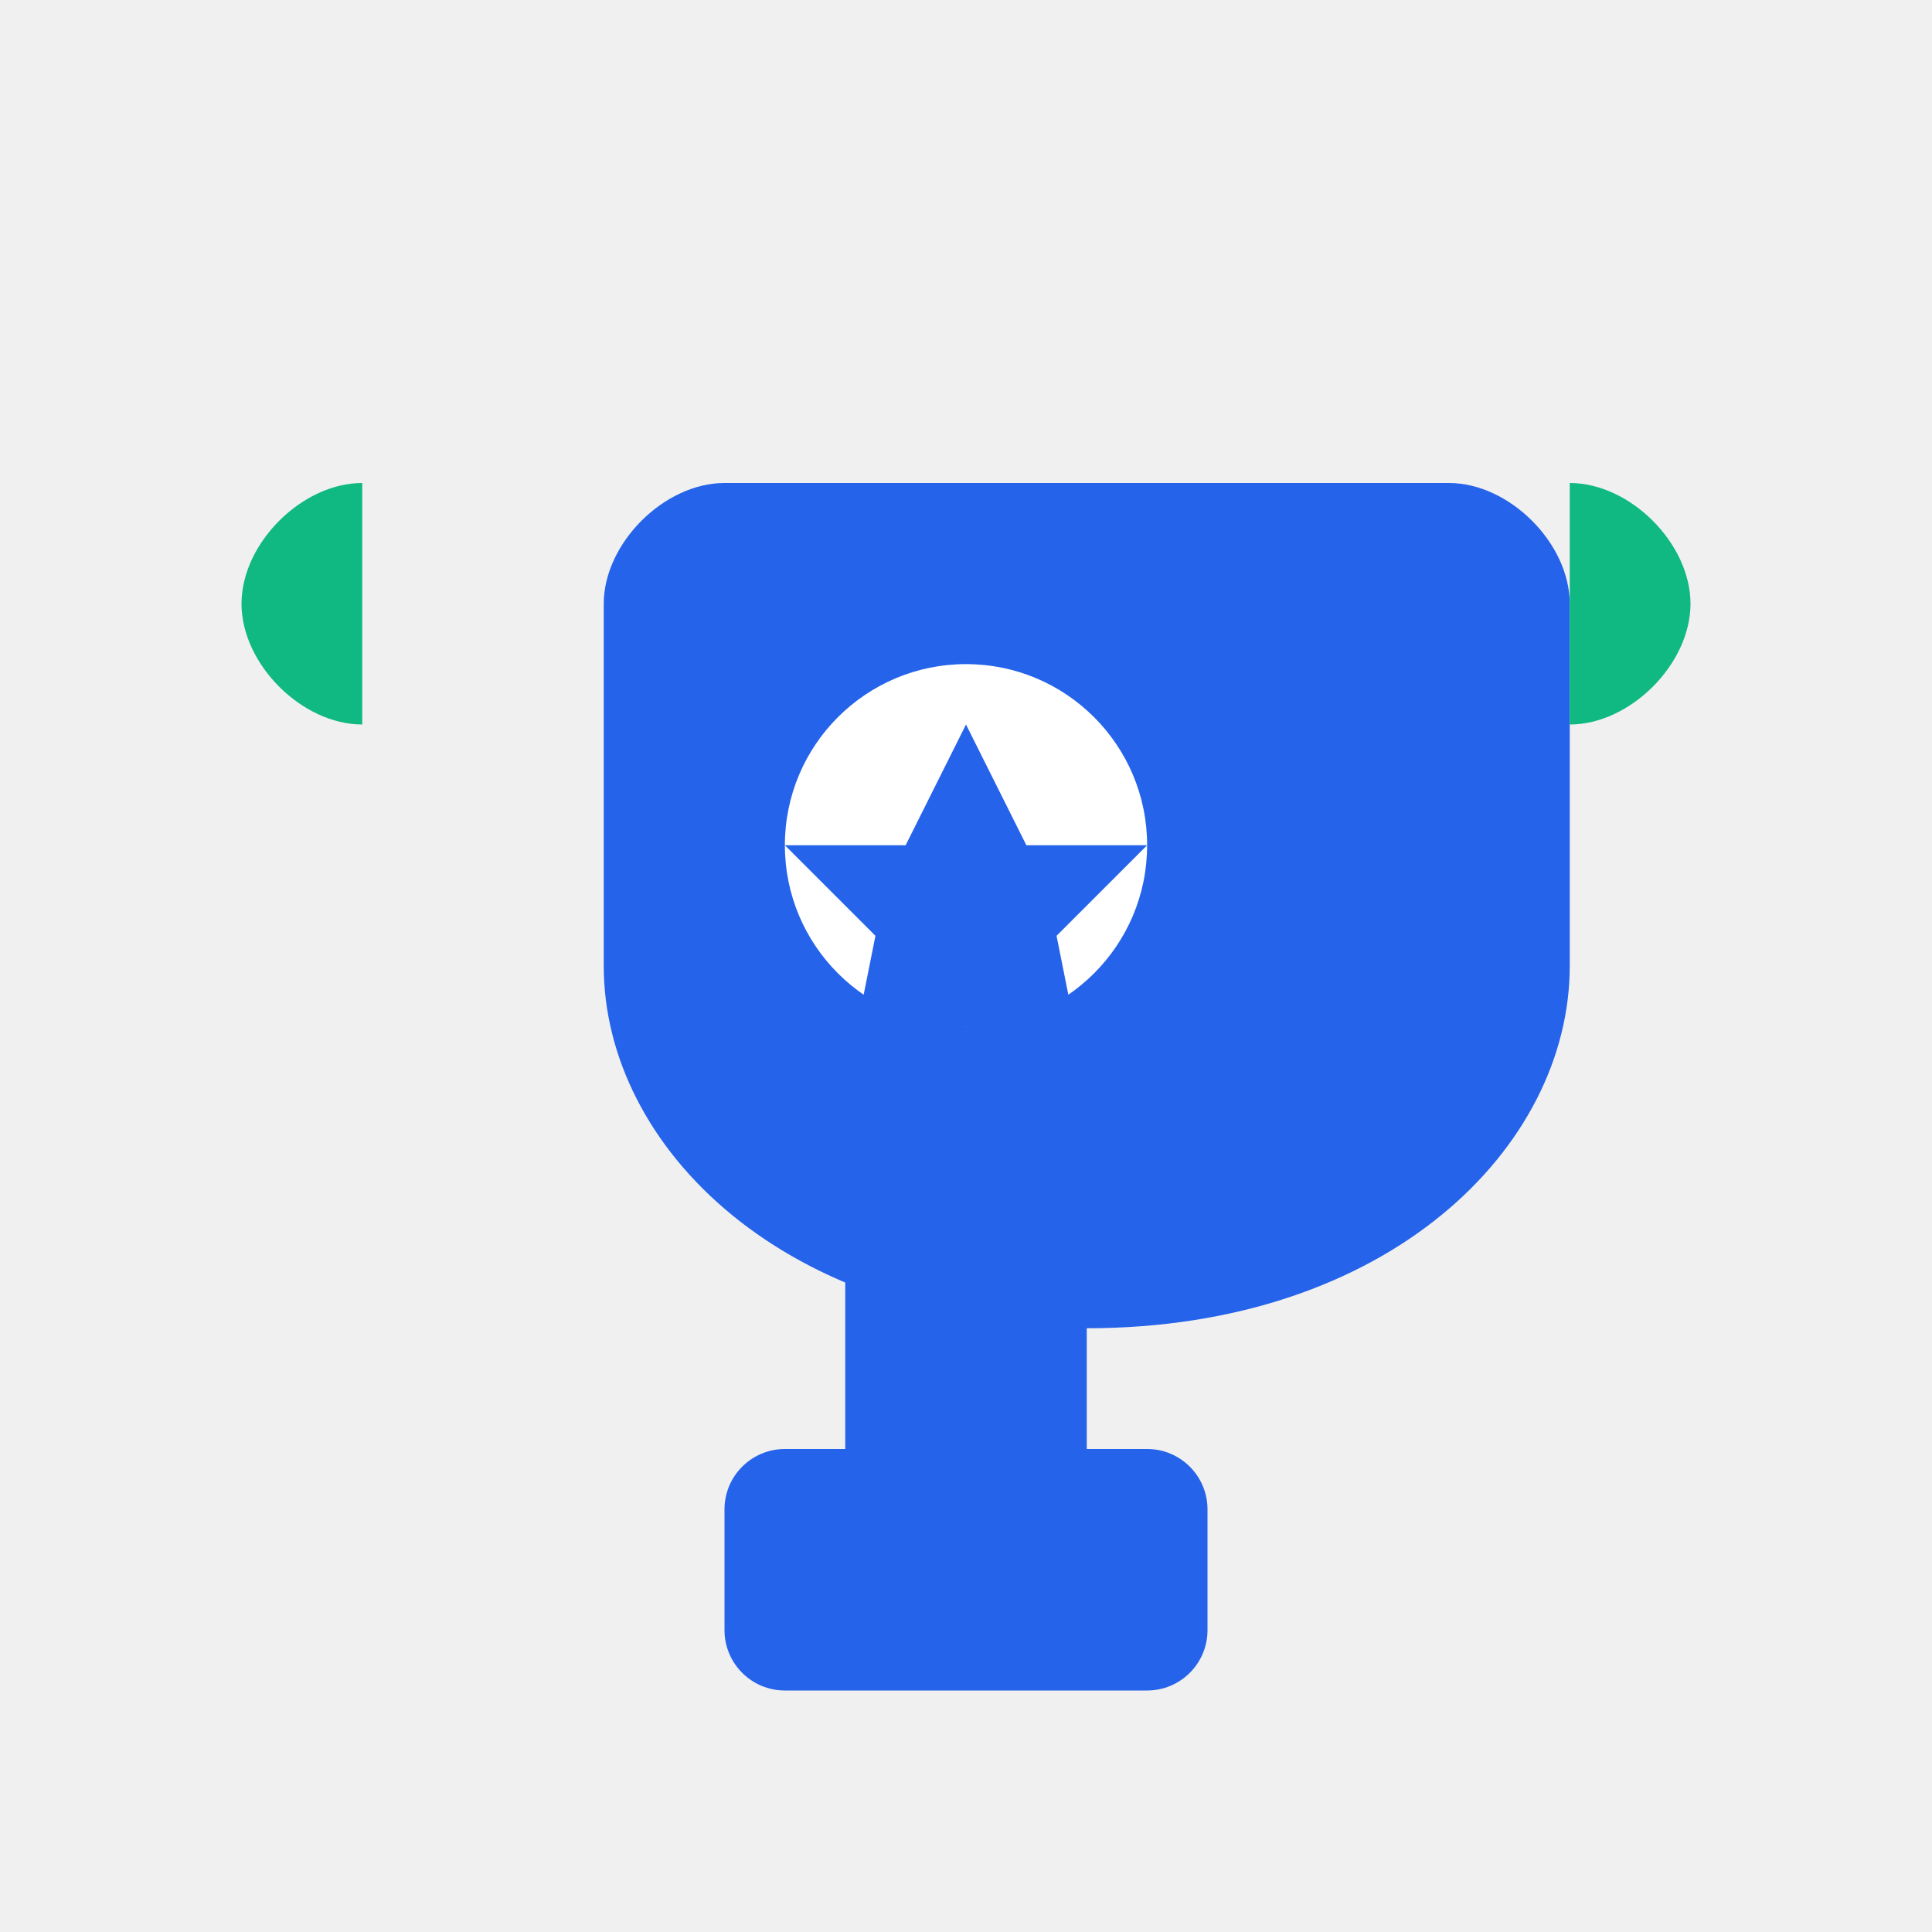
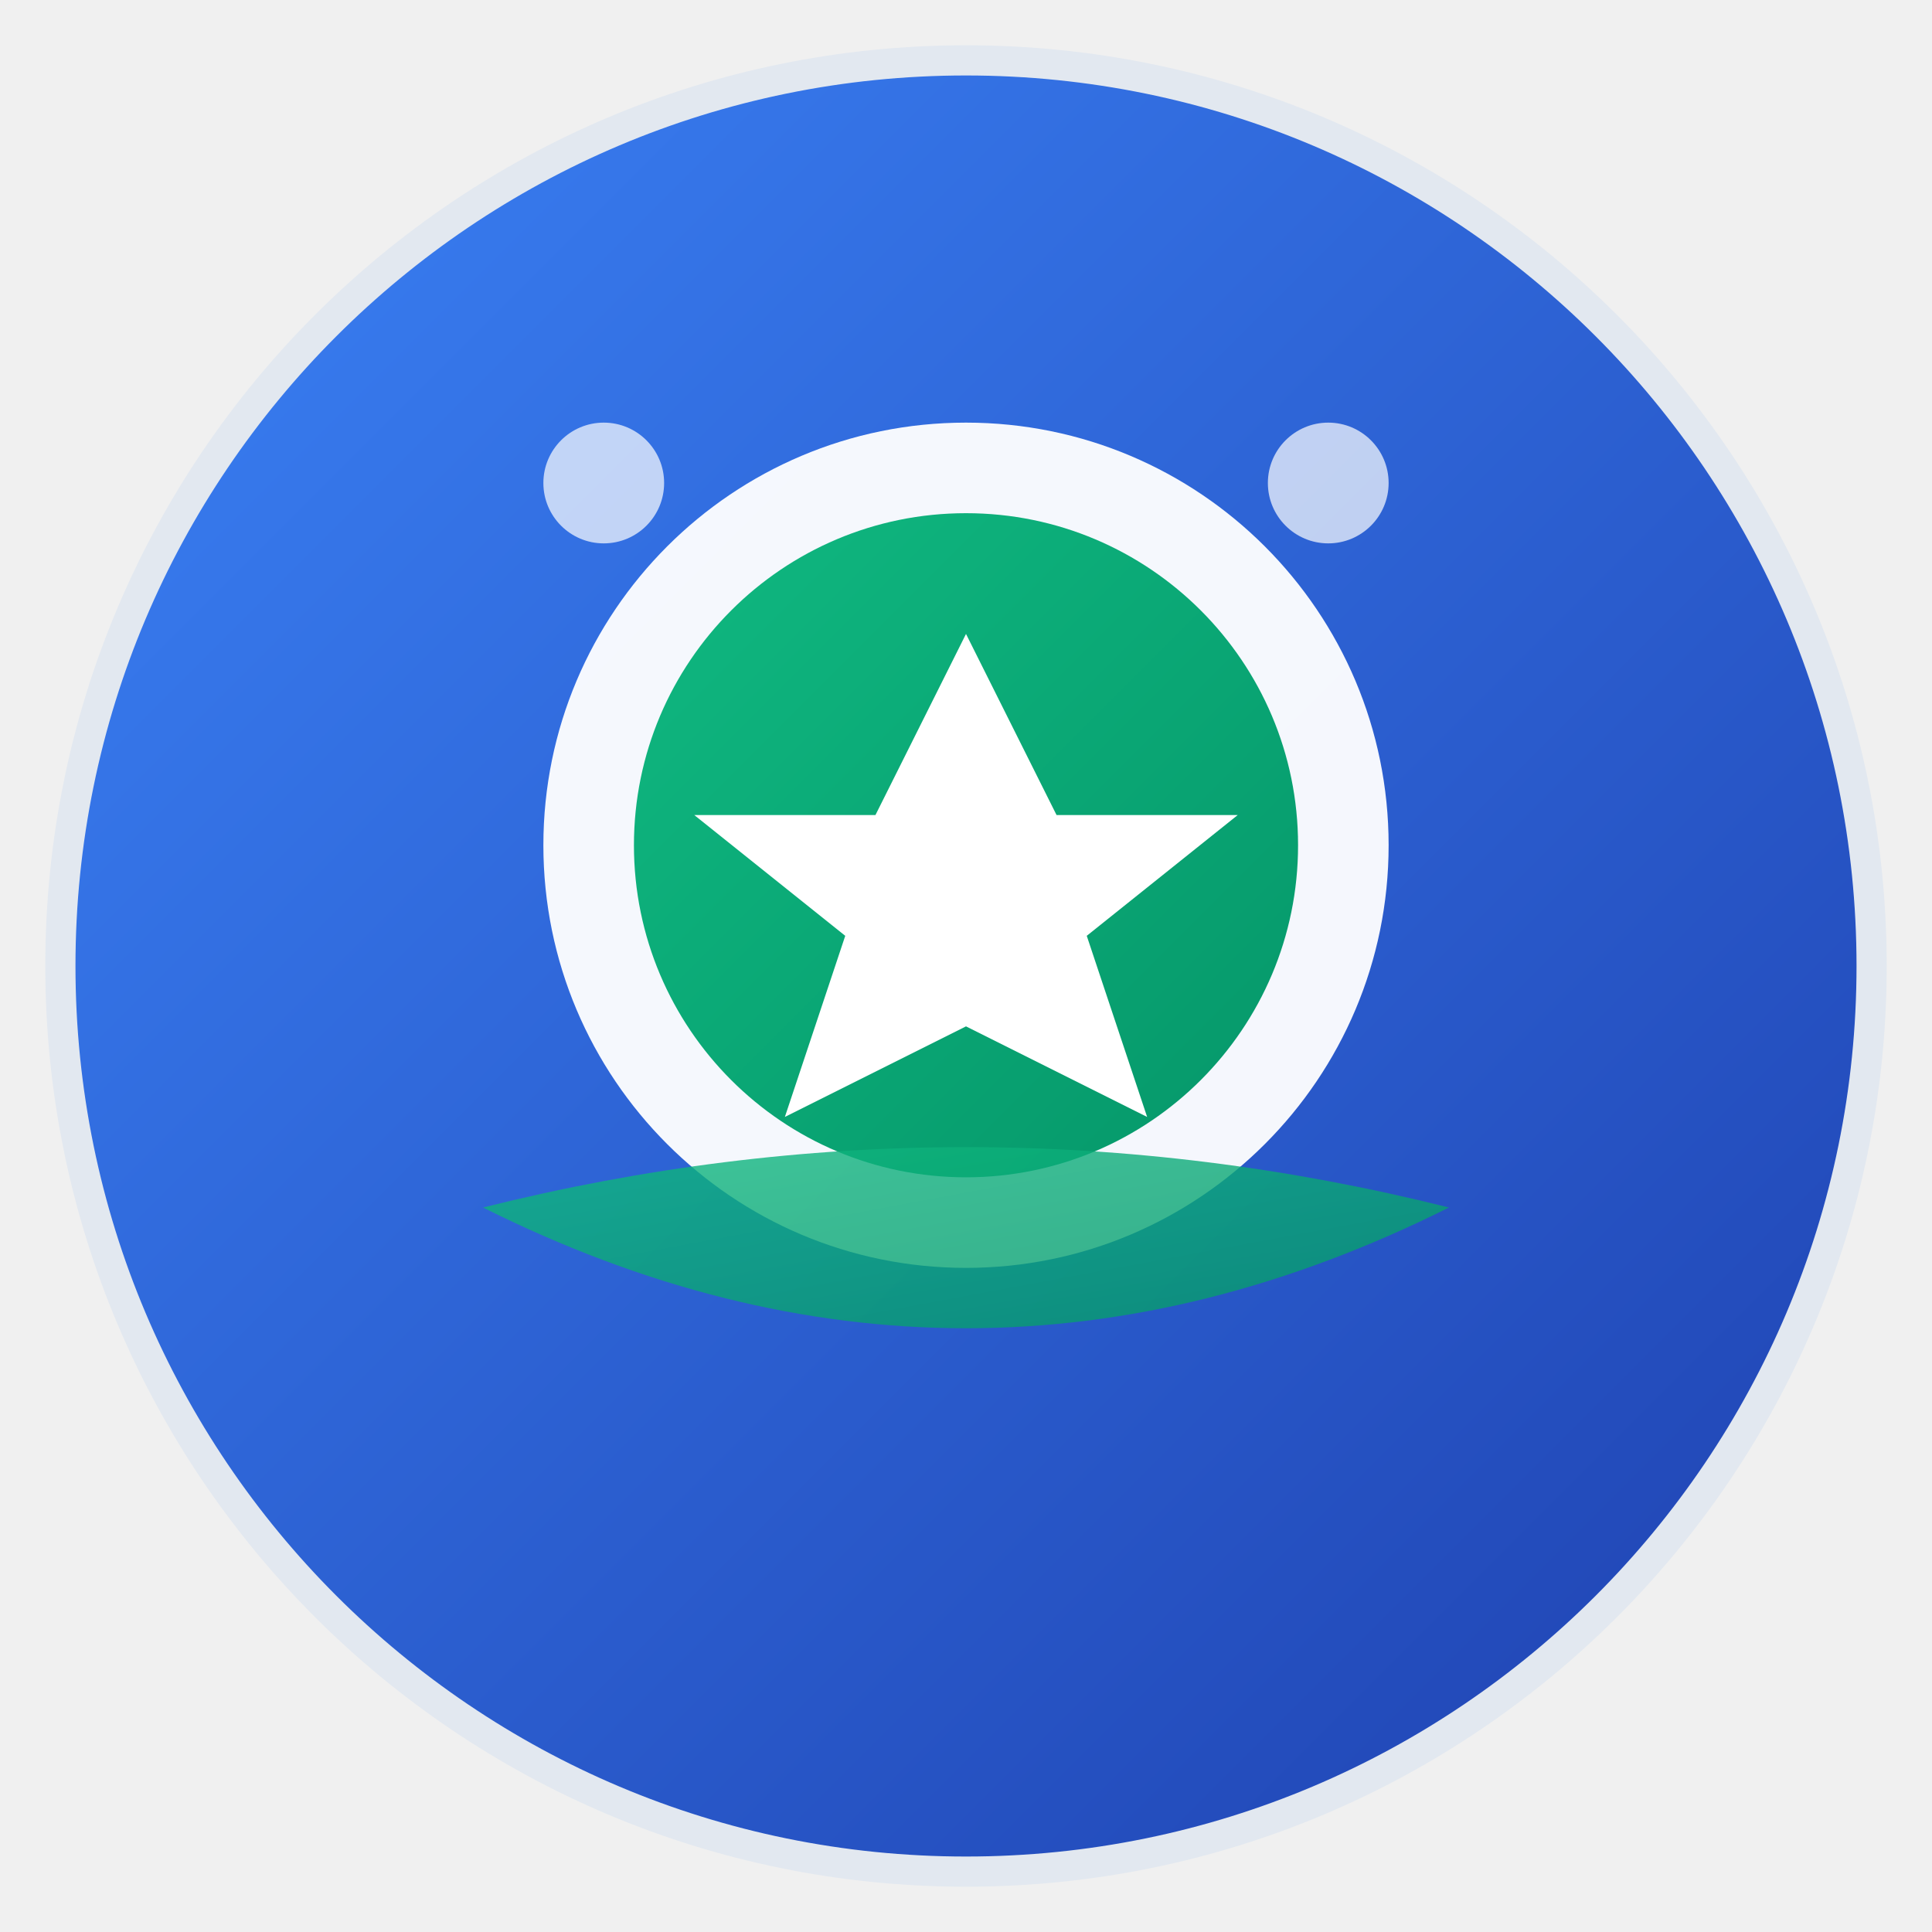
<svg xmlns="http://www.w3.org/2000/svg" width="32" height="32" viewBox="0 0 32 32" fill="none">
-   <rect x="12" y="24" width="8" height="4" rx="1" fill="#2563eb" />
-   <rect x="14" y="20" width="4" height="4" fill="#2563eb" />
-   <path d="M8 8h16c1 0 2 1 2 2v6c0 3-3 6-8 6s-8-3-8-6V10c0-1 1-2 2-2z" fill="#2563eb" />
-   <path d="M6 12c-1 0-2-1-2-2s1-2 2-2v4zm20-4c1 0 2 1 2 2s-1 2-2 2V8z" fill="#10b981" />
-   <circle cx="16" cy="14" r="3" fill="white" />
-   <path d="M16 12l1 2h2l-1.5 1.5L18 18l-2-1-2 1 .5-2.5L13 14h2l1-2z" fill="#2563eb" />
+   <defs>
+     <linearGradient id="logoGradient" x1="0%" y1="0%" x2="100%" y2="100%">
+       <stop offset="0%" style="stop-color:#3b82f6" />
+       <stop offset="100%" style="stop-color:#1e40af" />
+     </linearGradient>
+     <linearGradient id="accentGradient" x1="0%" y1="0%" x2="100%" y2="100%">
+       <stop offset="0%" style="stop-color:#10b981" />
+       <stop offset="100%" style="stop-color:#059669" />
+     </linearGradient>
+   </defs>
+   <circle cx="16" cy="16" r="15" fill="url(#logoGradient)" stroke="#e2e8f0" stroke-width="0.5" />
+   <circle cx="16" cy="14" r="7" fill="white" fill-opacity="0.95" />
+   <circle cx="16" cy="14" r="5.5" fill="url(#accentGradient)" />
+   <path d="M16 10.5l1.5 3h3l-2.5 2 1 3-3-1.5-3 1.5 1-3-2.5-2h3l1.5-3z" fill="white" />
+   <path d="M8 20 Q16 18 24 20 Q20 22 16 22 Q12 22 8 20Z" fill="url(#accentGradient)" fill-opacity="0.8" />
+   <circle cx="10" cy="8" r="1" fill="white" fill-opacity="0.7" />
+   <circle cx="22" cy="8" r="1" fill="white" fill-opacity="0.7" />
</svg>
